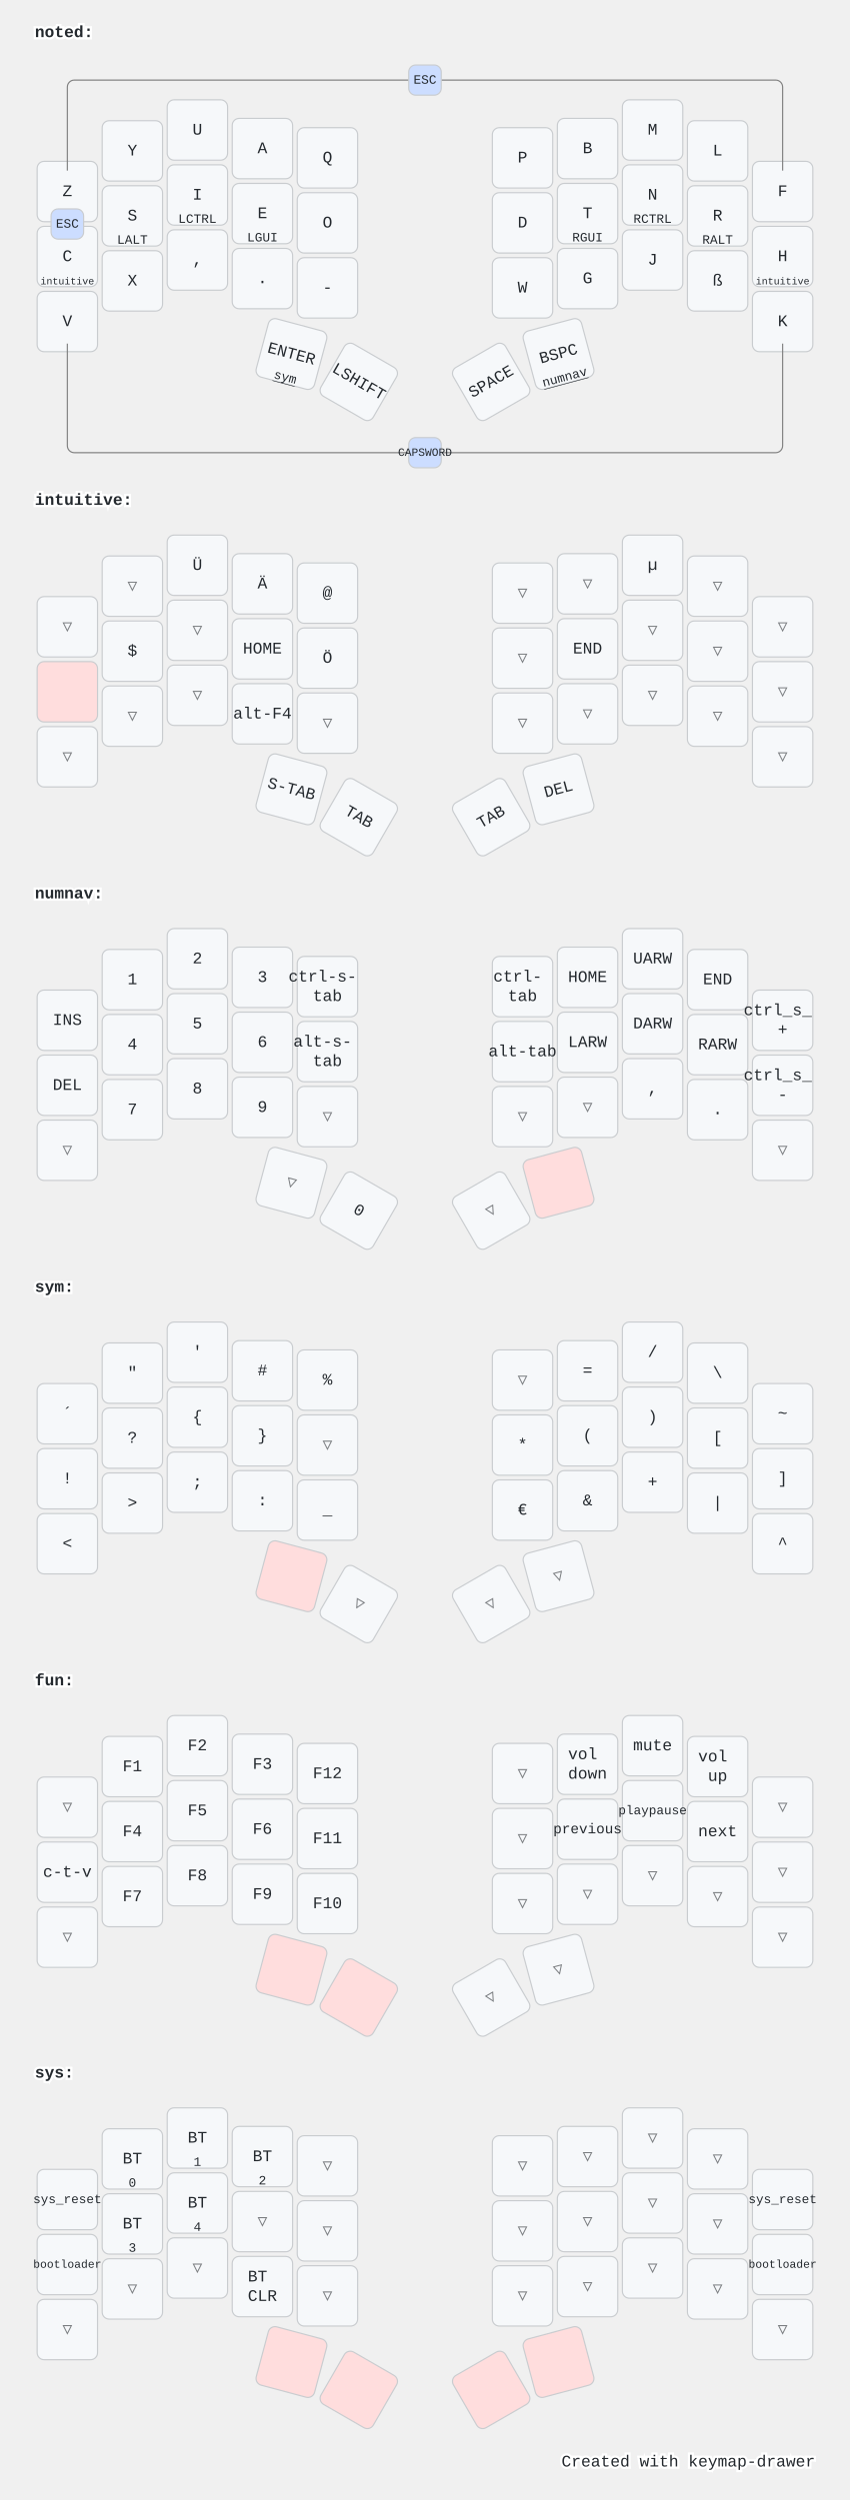
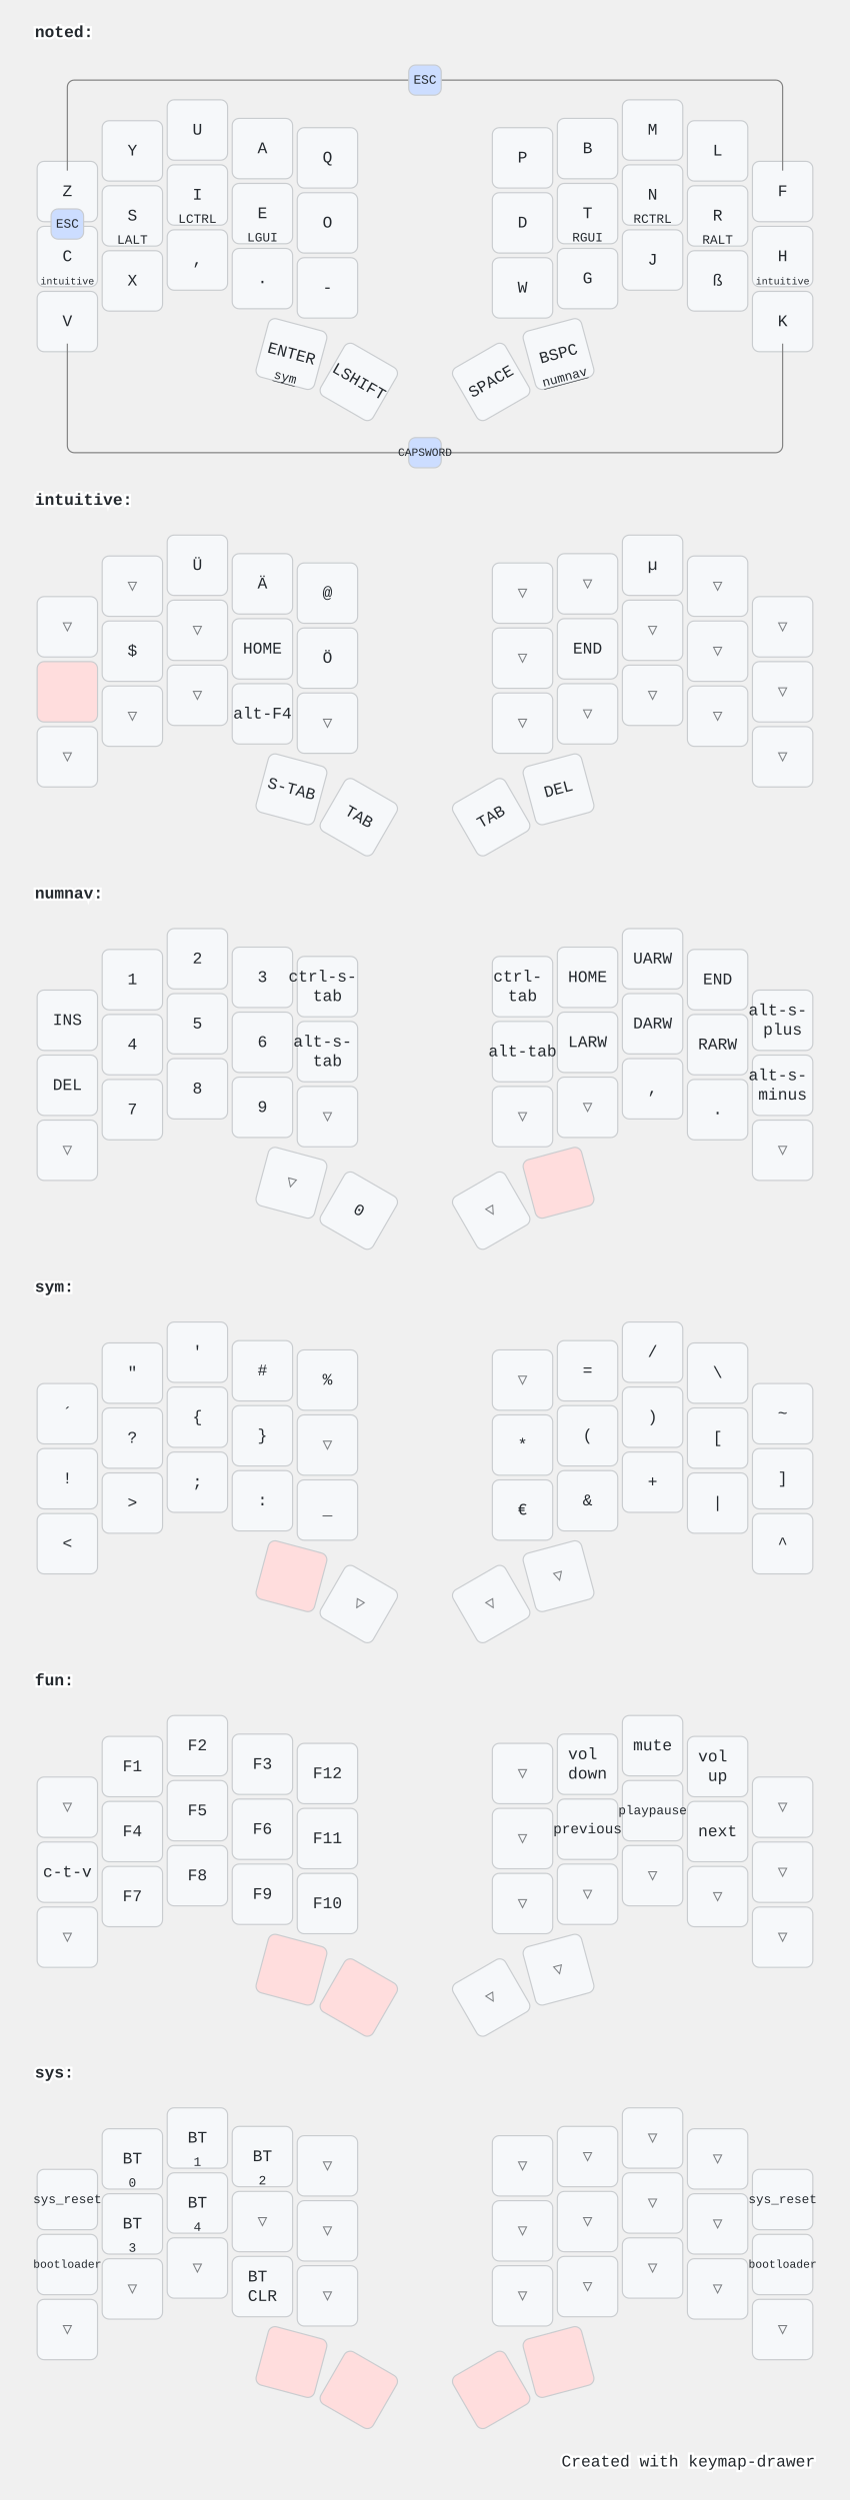
<svg xmlns="http://www.w3.org/2000/svg" width="732" height="2153" viewBox="0 0 732 2153" class="keymap">
  <style>/* inherit to force styles through use tags */
svg path {
    fill: inherit;
}

/* font and background color specifications */
svg.keymap {
    font-family: SFMono-Regular,Consolas,Liberation Mono,Menlo,monospace;
    font-size: 14px;
    font-kerning: normal;
    text-rendering: optimizeLegibility;
    fill: #24292e;
}

/* default key styling */
rect.key {
    fill: #f6f8fa;
}

rect.key, rect.combo {
    stroke: #c9cccf;
    stroke-width: 1;
}

/* default key side styling, only used is draw_key_sides is set */
rect.side {
    filter: brightness(90%);
}

/* color accent for combo boxes */
rect.combo, rect.combo-separate {
    fill: #cdf;
}

/* color accent for held keys */
rect.held, rect.combo.held {
    fill: #fdd;
}

/* color accent for ghost (optional) keys */
rect.ghost, rect.combo.ghost {
    stroke-dasharray: 4, 4;
    stroke-width: 2;
}

text {
    text-anchor: middle;
    dominant-baseline: middle;
}

/* styling for layer labels */
text.label {
    font-weight: bold;
    text-anchor: start;
    stroke: white;
    stroke-width: 4;
    paint-order: stroke;
}

/* styling for optional footer */
text.footer {
    text-anchor: end;
    dominant-baseline: auto;
    stroke: white;
    stroke-width: 4;
    paint-order: stroke;
}

/* styling for combo tap, and key non-tap label text */
text.combo, text.hold, text.shifted, text.left, text.right {
    font-size: 11px;
}

text.hold {
    text-anchor: middle;
    dominant-baseline: auto;
}

text.shifted {
    text-anchor: middle;
    dominant-baseline: hanging;
}

text.left {
    text-anchor: start;
}

text.right {
    text-anchor: end;
}

text.layer-activator {
    text-decoration: underline;
}

/* styling for hold/shifted label text in combo box */
text.combo.hold, text.combo.shifted, text.combo.left, text.combo.right {
    font-size: 8px;
}

/* lighter symbol for transparent keys */
text.trans {
    fill: #7b7e81;
}

/* styling for combo dendrons */
path.combo {
    stroke-width: 1;
    stroke: gray;
    fill: none;
}

/* Start Tabler Icons Cleanup */
/* cannot use height/width with glyphs */
.icon-tabler &gt; path {
    fill: inherit;
    stroke: inherit;
    stroke-width: 2;
}
/* hide tabler's default box */
.icon-tabler &gt; path[stroke="none"][fill="none"] {
    visibility: hidden;
}
/* End Tabler Icons Cleanup */
</style>
  <g transform="translate(30, 0)" class="layer-noted">
    <text x="0" y="28" class="label" id="noted">noted:</text>
    <g transform="translate(0, 84)">
      <g transform="translate(28, 81)" class="key keypos-0">
        <rect rx="6" ry="6" x="-26" y="-26" width="52" height="52" class="key" />
        <text x="0" y="0" class="key tap">Z</text>
      </g>
      <g transform="translate(84, 46)" class="key keypos-1">
        <rect rx="6" ry="6" x="-26" y="-26" width="52" height="52" class="key" />
        <text x="0" y="0" class="key tap">Y</text>
      </g>
      <g transform="translate(140, 28)" class="key keypos-2">
        <rect rx="6" ry="6" x="-26" y="-26" width="52" height="52" class="key" />
        <text x="0" y="0" class="key tap">U</text>
      </g>
      <g transform="translate(196, 44)" class="key keypos-3">
        <rect rx="6" ry="6" x="-26" y="-26" width="52" height="52" class="key" />
        <text x="0" y="0" class="key tap">A</text>
      </g>
      <g transform="translate(252, 52)" class="key keypos-4">
        <rect rx="6" ry="6" x="-26" y="-26" width="52" height="52" class="key" />
        <text x="0" y="0" class="key tap">Q</text>
      </g>
      <g transform="translate(420, 52)" class="key keypos-5">
        <rect rx="6" ry="6" x="-26" y="-26" width="52" height="52" class="key" />
        <text x="0" y="0" class="key tap">P</text>
      </g>
      <g transform="translate(476, 44)" class="key keypos-6">
        <rect rx="6" ry="6" x="-26" y="-26" width="52" height="52" class="key" />
        <text x="0" y="0" class="key tap">B</text>
      </g>
      <g transform="translate(532, 28)" class="key keypos-7">
        <rect rx="6" ry="6" x="-26" y="-26" width="52" height="52" class="key" />
        <text x="0" y="0" class="key tap">M</text>
      </g>
      <g transform="translate(588, 46)" class="key keypos-8">
        <rect rx="6" ry="6" x="-26" y="-26" width="52" height="52" class="key" />
        <text x="0" y="0" class="key tap">L</text>
      </g>
      <g transform="translate(644, 81)" class="key keypos-9">
        <rect rx="6" ry="6" x="-26" y="-26" width="52" height="52" class="key" />
        <text x="0" y="0" class="key tap">F</text>
      </g>
      <g transform="translate(28, 137)" class="key keypos-10">
        <rect rx="6" ry="6" x="-26" y="-26" width="52" height="52" class="key" />
        <text x="0" y="0" class="key tap">C</text>
        <a href="#intuitive">
          <text x="0" y="24" class="key hold layer-activator">
            <tspan style="font-size: 78%">intuitive</tspan>
          </text>
        </a>
      </g>
      <g transform="translate(84, 102)" class="key keypos-11">
        <rect rx="6" ry="6" x="-26" y="-26" width="52" height="52" class="key" />
        <text x="0" y="0" class="key tap">S</text>
        <text x="0" y="24" class="key hold">LALT</text>
      </g>
      <g transform="translate(140, 84)" class="key keypos-12">
        <rect rx="6" ry="6" x="-26" y="-26" width="52" height="52" class="key" />
        <text x="0" y="0" class="key tap">I</text>
        <text x="0" y="24" class="key hold">LCTRL</text>
      </g>
      <g transform="translate(196, 100)" class="key keypos-13">
        <rect rx="6" ry="6" x="-26" y="-26" width="52" height="52" class="key" />
        <text x="0" y="0" class="key tap">E</text>
        <text x="0" y="24" class="key hold">LGUI</text>
      </g>
      <g transform="translate(252, 108)" class="key keypos-14">
        <rect rx="6" ry="6" x="-26" y="-26" width="52" height="52" class="key" />
        <text x="0" y="0" class="key tap">O</text>
      </g>
      <g transform="translate(420, 108)" class="key keypos-15">
        <rect rx="6" ry="6" x="-26" y="-26" width="52" height="52" class="key" />
        <text x="0" y="0" class="key tap">D</text>
      </g>
      <g transform="translate(476, 100)" class="key keypos-16">
        <rect rx="6" ry="6" x="-26" y="-26" width="52" height="52" class="key" />
        <text x="0" y="0" class="key tap">T</text>
        <text x="0" y="24" class="key hold">RGUI</text>
      </g>
      <g transform="translate(532, 84)" class="key keypos-17">
        <rect rx="6" ry="6" x="-26" y="-26" width="52" height="52" class="key" />
        <text x="0" y="0" class="key tap">N</text>
        <text x="0" y="24" class="key hold">RCTRL</text>
      </g>
      <g transform="translate(588, 102)" class="key keypos-18">
        <rect rx="6" ry="6" x="-26" y="-26" width="52" height="52" class="key" />
        <text x="0" y="0" class="key tap">R</text>
        <text x="0" y="24" class="key hold">RALT</text>
      </g>
      <g transform="translate(644, 137)" class="key keypos-19">
        <rect rx="6" ry="6" x="-26" y="-26" width="52" height="52" class="key" />
        <text x="0" y="0" class="key tap">H</text>
        <a href="#intuitive">
          <text x="0" y="24" class="key hold layer-activator">
            <tspan style="font-size: 78%">intuitive</tspan>
          </text>
        </a>
      </g>
      <g transform="translate(28, 193)" class="key keypos-20">
        <rect rx="6" ry="6" x="-26" y="-26" width="52" height="52" class="key" />
        <text x="0" y="0" class="key tap">V</text>
      </g>
      <g transform="translate(84, 158)" class="key keypos-21">
        <rect rx="6" ry="6" x="-26" y="-26" width="52" height="52" class="key" />
        <text x="0" y="0" class="key tap">X</text>
      </g>
      <g transform="translate(140, 140)" class="key keypos-22">
        <rect rx="6" ry="6" x="-26" y="-26" width="52" height="52" class="key" />
        <text x="0" y="0" class="key tap">,</text>
      </g>
      <g transform="translate(196, 156)" class="key keypos-23">
        <rect rx="6" ry="6" x="-26" y="-26" width="52" height="52" class="key" />
        <text x="0" y="0" class="key tap">.</text>
      </g>
      <g transform="translate(252, 164)" class="key keypos-24">
        <rect rx="6" ry="6" x="-26" y="-26" width="52" height="52" class="key" />
        <text x="0" y="0" class="key tap">-</text>
      </g>
      <g transform="translate(420, 164)" class="key keypos-25">
        <rect rx="6" ry="6" x="-26" y="-26" width="52" height="52" class="key" />
        <text x="0" y="0" class="key tap">W</text>
      </g>
      <g transform="translate(476, 156)" class="key keypos-26">
        <rect rx="6" ry="6" x="-26" y="-26" width="52" height="52" class="key" />
        <text x="0" y="0" class="key tap">G</text>
      </g>
      <g transform="translate(532, 140)" class="key keypos-27">
        <rect rx="6" ry="6" x="-26" y="-26" width="52" height="52" class="key" />
        <text x="0" y="0" class="key tap">J</text>
      </g>
      <g transform="translate(588, 158)" class="key keypos-28">
        <rect rx="6" ry="6" x="-26" y="-26" width="52" height="52" class="key" />
        <text x="0" y="0" class="key tap">ß</text>
      </g>
      <g transform="translate(644, 193)" class="key keypos-29">
        <rect rx="6" ry="6" x="-26" y="-26" width="52" height="52" class="key" />
        <text x="0" y="0" class="key tap">K</text>
      </g>
      <g transform="translate(221, 221) rotate(15.0)" class="key keypos-30">
        <rect rx="6" ry="6" x="-26" y="-26" width="52" height="52" class="key" />
        <text x="0" y="0" class="key tap">ENTER</text>
        <a href="#sym">
          <text x="0" y="24" class="key hold layer-activator">sym</text>
        </a>
      </g>
      <g transform="translate(279, 245) rotate(30.0)" class="key keypos-31">
        <rect rx="6" ry="6" x="-26" y="-26" width="52" height="52" class="key" />
        <text x="0" y="0" class="key tap">LSHIFT</text>
      </g>
      <g transform="translate(393, 245) rotate(-30.0)" class="key keypos-32">
        <rect rx="6" ry="6" x="-26" y="-26" width="52" height="52" class="key" />
        <text x="0" y="0" class="key tap">SPACE</text>
      </g>
      <g transform="translate(451, 221) rotate(-15.0)" class="key keypos-33">
        <rect rx="6" ry="6" x="-26" y="-26" width="52" height="52" class="key" />
        <text x="0" y="0" class="key tap">BSPC</text>
        <a href="#numnav">
          <text x="0" y="24" class="key hold layer-activator">numnav</text>
        </a>
      </g>
      <g class="combo combopos-0">
        <rect rx="6" ry="6" x="14" y="96" width="28" height="26" class="combo" />
        <text x="28" y="109" class="combo tap">ESC</text>
      </g>
      <g class="combo combopos-1">
        <path d="M336,-15 h-302 a6.0,6.0 0 0 0 -6.0,6.0 v72" class="combo" />
        <path d="M336,-15 h302 a6.0,6.0 0 0 1 6.0,6.0 v72" class="combo" />
        <rect rx="6" ry="6" x="322" y="-28" width="28" height="26" class="combo" />
        <text x="336" y="-15" class="combo tap">ESC</text>
      </g>
      <g class="combo combopos-2">
        <path d="M336,306 h-302 a6.0,6.0 0 0 1 -6.0,-6.0 v-88" class="combo" />
        <path d="M336,306 h302 a6.0,6.0 0 0 0 6.0,-6.0 v-88" class="combo" />
        <rect rx="6" ry="6" x="322" y="293" width="28" height="26" class="combo" />
        <text x="336" y="306" class="combo tap">
          <tspan style="font-size: 88%">CAPSWORD</tspan>
        </text>
      </g>
    </g>
  </g>
  <g transform="translate(30, 403)" class="layer-intuitive">
    <text x="0" y="28" class="label" id="intuitive">intuitive:</text>
    <g transform="translate(0, 56)">
      <g transform="translate(28, 81)" class="key trans keypos-0">
        <rect rx="6" ry="6" x="-26" y="-26" width="52" height="52" class="key trans" />
        <text x="0" y="0" class="key trans tap">▽</text>
      </g>
      <g transform="translate(84, 46)" class="key trans keypos-1">
        <rect rx="6" ry="6" x="-26" y="-26" width="52" height="52" class="key trans" />
        <text x="0" y="0" class="key trans tap">▽</text>
      </g>
      <g transform="translate(140, 28)" class="key keypos-2">
        <rect rx="6" ry="6" x="-26" y="-26" width="52" height="52" class="key" />
        <text x="0" y="0" class="key tap">Ü</text>
      </g>
      <g transform="translate(196, 44)" class="key keypos-3">
        <rect rx="6" ry="6" x="-26" y="-26" width="52" height="52" class="key" />
        <text x="0" y="0" class="key tap">Ä</text>
      </g>
      <g transform="translate(252, 52)" class="key keypos-4">
        <rect rx="6" ry="6" x="-26" y="-26" width="52" height="52" class="key" />
        <text x="0" y="0" class="key tap">@</text>
      </g>
      <g transform="translate(420, 52)" class="key trans keypos-5">
        <rect rx="6" ry="6" x="-26" y="-26" width="52" height="52" class="key trans" />
        <text x="0" y="0" class="key trans tap">▽</text>
      </g>
      <g transform="translate(476, 44)" class="key trans keypos-6">
        <rect rx="6" ry="6" x="-26" y="-26" width="52" height="52" class="key trans" />
        <text x="0" y="0" class="key trans tap">▽</text>
      </g>
      <g transform="translate(532, 28)" class="key keypos-7">
        <rect rx="6" ry="6" x="-26" y="-26" width="52" height="52" class="key" />
        <text x="0" y="0" class="key tap">µ</text>
      </g>
      <g transform="translate(588, 46)" class="key trans keypos-8">
        <rect rx="6" ry="6" x="-26" y="-26" width="52" height="52" class="key trans" />
        <text x="0" y="0" class="key trans tap">▽</text>
      </g>
      <g transform="translate(644, 81)" class="key trans keypos-9">
        <rect rx="6" ry="6" x="-26" y="-26" width="52" height="52" class="key trans" />
        <text x="0" y="0" class="key trans tap">▽</text>
      </g>
      <g transform="translate(28, 137)" class="key held keypos-10">
        <rect rx="6" ry="6" x="-26" y="-26" width="52" height="52" class="key held" />
      </g>
      <g transform="translate(84, 102)" class="key keypos-11">
        <rect rx="6" ry="6" x="-26" y="-26" width="52" height="52" class="key" />
        <text x="0" y="0" class="key tap">$</text>
      </g>
      <g transform="translate(140, 84)" class="key trans keypos-12">
        <rect rx="6" ry="6" x="-26" y="-26" width="52" height="52" class="key trans" />
        <text x="0" y="0" class="key trans tap">▽</text>
      </g>
      <g transform="translate(196, 100)" class="key keypos-13">
        <rect rx="6" ry="6" x="-26" y="-26" width="52" height="52" class="key" />
        <text x="0" y="0" class="key tap">HOME</text>
      </g>
      <g transform="translate(252, 108)" class="key keypos-14">
        <rect rx="6" ry="6" x="-26" y="-26" width="52" height="52" class="key" />
        <text x="0" y="0" class="key tap">Ö</text>
      </g>
      <g transform="translate(420, 108)" class="key trans keypos-15">
        <rect rx="6" ry="6" x="-26" y="-26" width="52" height="52" class="key trans" />
        <text x="0" y="0" class="key trans tap">▽</text>
      </g>
      <g transform="translate(476, 100)" class="key keypos-16">
        <rect rx="6" ry="6" x="-26" y="-26" width="52" height="52" class="key" />
        <text x="0" y="0" class="key tap">END</text>
      </g>
      <g transform="translate(532, 84)" class="key trans keypos-17">
        <rect rx="6" ry="6" x="-26" y="-26" width="52" height="52" class="key trans" />
        <text x="0" y="0" class="key trans tap">▽</text>
      </g>
      <g transform="translate(588, 102)" class="key trans keypos-18">
        <rect rx="6" ry="6" x="-26" y="-26" width="52" height="52" class="key trans" />
        <text x="0" y="0" class="key trans tap">▽</text>
      </g>
      <g transform="translate(644, 137)" class="key trans keypos-19">
        <rect rx="6" ry="6" x="-26" y="-26" width="52" height="52" class="key trans" />
        <text x="0" y="0" class="key trans tap">▽</text>
      </g>
      <g transform="translate(28, 193)" class="key trans keypos-20">
        <rect rx="6" ry="6" x="-26" y="-26" width="52" height="52" class="key trans" />
        <text x="0" y="0" class="key trans tap">▽</text>
      </g>
      <g transform="translate(84, 158)" class="key trans keypos-21">
        <rect rx="6" ry="6" x="-26" y="-26" width="52" height="52" class="key trans" />
        <text x="0" y="0" class="key trans tap">▽</text>
      </g>
      <g transform="translate(140, 140)" class="key trans keypos-22">
        <rect rx="6" ry="6" x="-26" y="-26" width="52" height="52" class="key trans" />
        <text x="0" y="0" class="key trans tap">▽</text>
      </g>
      <g transform="translate(196, 156)" class="key keypos-23">
        <rect rx="6" ry="6" x="-26" y="-26" width="52" height="52" class="key" />
        <text x="0" y="0" class="key tap">alt-F4</text>
      </g>
      <g transform="translate(252, 164)" class="key trans keypos-24">
        <rect rx="6" ry="6" x="-26" y="-26" width="52" height="52" class="key trans" />
        <text x="0" y="0" class="key trans tap">▽</text>
      </g>
      <g transform="translate(420, 164)" class="key trans keypos-25">
        <rect rx="6" ry="6" x="-26" y="-26" width="52" height="52" class="key trans" />
        <text x="0" y="0" class="key trans tap">▽</text>
      </g>
      <g transform="translate(476, 156)" class="key trans keypos-26">
        <rect rx="6" ry="6" x="-26" y="-26" width="52" height="52" class="key trans" />
        <text x="0" y="0" class="key trans tap">▽</text>
      </g>
      <g transform="translate(532, 140)" class="key trans keypos-27">
        <rect rx="6" ry="6" x="-26" y="-26" width="52" height="52" class="key trans" />
        <text x="0" y="0" class="key trans tap">▽</text>
      </g>
      <g transform="translate(588, 158)" class="key trans keypos-28">
        <rect rx="6" ry="6" x="-26" y="-26" width="52" height="52" class="key trans" />
        <text x="0" y="0" class="key trans tap">▽</text>
      </g>
      <g transform="translate(644, 193)" class="key trans keypos-29">
        <rect rx="6" ry="6" x="-26" y="-26" width="52" height="52" class="key trans" />
        <text x="0" y="0" class="key trans tap">▽</text>
      </g>
      <g transform="translate(221, 221) rotate(15.0)" class="key keypos-30">
        <rect rx="6" ry="6" x="-26" y="-26" width="52" height="52" class="key" />
        <text x="0" y="0" class="key tap">S-TAB</text>
      </g>
      <g transform="translate(279, 245) rotate(30.0)" class="key keypos-31">
        <rect rx="6" ry="6" x="-26" y="-26" width="52" height="52" class="key" />
        <text x="0" y="0" class="key tap">TAB</text>
      </g>
      <g transform="translate(393, 245) rotate(-30.0)" class="key keypos-32">
        <rect rx="6" ry="6" x="-26" y="-26" width="52" height="52" class="key" />
        <text x="0" y="0" class="key tap">TAB</text>
      </g>
      <g transform="translate(451, 221) rotate(-15.0)" class="key keypos-33">
        <rect rx="6" ry="6" x="-26" y="-26" width="52" height="52" class="key" />
        <text x="0" y="0" class="key tap">DEL</text>
      </g>
    </g>
  </g>
  <g transform="translate(30, 742)" class="layer-numnav">
    <text x="0" y="28" class="label" id="numnav">numnav:</text>
    <g transform="translate(0, 56)">
      <g transform="translate(28, 81)" class="key keypos-0">
        <rect rx="6" ry="6" x="-26" y="-26" width="52" height="52" class="key" />
        <text x="0" y="0" class="key tap">INS</text>
      </g>
      <g transform="translate(84, 46)" class="key keypos-1">
        <rect rx="6" ry="6" x="-26" y="-26" width="52" height="52" class="key" />
        <text x="0" y="0" class="key tap">1</text>
      </g>
      <g transform="translate(140, 28)" class="key keypos-2">
        <rect rx="6" ry="6" x="-26" y="-26" width="52" height="52" class="key" />
        <text x="0" y="0" class="key tap">2</text>
      </g>
      <g transform="translate(196, 44)" class="key keypos-3">
        <rect rx="6" ry="6" x="-26" y="-26" width="52" height="52" class="key" />
        <text x="0" y="0" class="key tap">3</text>
      </g>
      <g transform="translate(252, 52)" class="key keypos-4">
        <rect rx="6" ry="6" x="-26" y="-26" width="52" height="52" class="key" />
        <text x="0" y="0" class="key tap">
          <tspan x="0" dy="-0.6em">ctrl-s-</tspan>
          <tspan x="0" dy="1.2em">tab</tspan>
        </text>
      </g>
      <g transform="translate(420, 52)" class="key keypos-5">
        <rect rx="6" ry="6" x="-26" y="-26" width="52" height="52" class="key" />
        <text x="0" y="0" class="key tap">
          <tspan x="0" dy="-0.6em">ctrl-</tspan>
          <tspan x="0" dy="1.2em">tab</tspan>
        </text>
      </g>
      <g transform="translate(476, 44)" class="key keypos-6">
        <rect rx="6" ry="6" x="-26" y="-26" width="52" height="52" class="key" />
        <text x="0" y="0" class="key tap">HOME</text>
      </g>
      <g transform="translate(532, 28)" class="key keypos-7">
        <rect rx="6" ry="6" x="-26" y="-26" width="52" height="52" class="key" />
        <text x="0" y="0" class="key tap">UARW</text>
      </g>
      <g transform="translate(588, 46)" class="key keypos-8">
        <rect rx="6" ry="6" x="-26" y="-26" width="52" height="52" class="key" />
        <text x="0" y="0" class="key tap">END</text>
      </g>
      <g transform="translate(644, 81)" class="key keypos-9">
        <rect rx="6" ry="6" x="-26" y="-26" width="52" height="52" class="key" />
        <text x="0" y="0" class="key tap">
-           <tspan x="0" dy="-0.6em">ctrl_s_</tspan>
-           <tspan x="0" dy="1.2em">+</tspan>
+           <tspan x="0" dy="-0.6em">alt-s-</tspan>
+           <tspan x="0" dy="1.2em">plus</tspan>
        </text>
      </g>
      <g transform="translate(28, 137)" class="key keypos-10">
        <rect rx="6" ry="6" x="-26" y="-26" width="52" height="52" class="key" />
        <text x="0" y="0" class="key tap">DEL</text>
      </g>
      <g transform="translate(84, 102)" class="key keypos-11">
        <rect rx="6" ry="6" x="-26" y="-26" width="52" height="52" class="key" />
        <text x="0" y="0" class="key tap">4</text>
      </g>
      <g transform="translate(140, 84)" class="key keypos-12">
        <rect rx="6" ry="6" x="-26" y="-26" width="52" height="52" class="key" />
        <text x="0" y="0" class="key tap">5</text>
      </g>
      <g transform="translate(196, 100)" class="key keypos-13">
        <rect rx="6" ry="6" x="-26" y="-26" width="52" height="52" class="key" />
        <text x="0" y="0" class="key tap">6</text>
      </g>
      <g transform="translate(252, 108)" class="key keypos-14">
        <rect rx="6" ry="6" x="-26" y="-26" width="52" height="52" class="key" />
        <text x="0" y="0" class="key tap">
          <tspan x="0" dy="-0.6em">alt-s-</tspan>
          <tspan x="0" dy="1.2em">tab</tspan>
        </text>
      </g>
      <g transform="translate(420, 108)" class="key keypos-15">
        <rect rx="6" ry="6" x="-26" y="-26" width="52" height="52" class="key" />
        <text x="0" y="0" class="key tap">alt-tab</text>
      </g>
      <g transform="translate(476, 100)" class="key keypos-16">
        <rect rx="6" ry="6" x="-26" y="-26" width="52" height="52" class="key" />
        <text x="0" y="0" class="key tap">LARW</text>
      </g>
      <g transform="translate(532, 84)" class="key keypos-17">
        <rect rx="6" ry="6" x="-26" y="-26" width="52" height="52" class="key" />
        <text x="0" y="0" class="key tap">DARW</text>
      </g>
      <g transform="translate(588, 102)" class="key keypos-18">
        <rect rx="6" ry="6" x="-26" y="-26" width="52" height="52" class="key" />
        <text x="0" y="0" class="key tap">RARW</text>
      </g>
      <g transform="translate(644, 137)" class="key keypos-19">
        <rect rx="6" ry="6" x="-26" y="-26" width="52" height="52" class="key" />
        <text x="0" y="0" class="key tap">
-           <tspan x="0" dy="-0.6em">ctrl_s_</tspan>
-           <tspan x="0" dy="1.2em">-</tspan>
+           <tspan x="0" dy="-0.6em">alt-s-</tspan>
+           <tspan x="0" dy="1.2em">minus</tspan>
        </text>
      </g>
      <g transform="translate(28, 193)" class="key trans keypos-20">
        <rect rx="6" ry="6" x="-26" y="-26" width="52" height="52" class="key trans" />
        <text x="0" y="0" class="key trans tap">▽</text>
      </g>
      <g transform="translate(84, 158)" class="key keypos-21">
        <rect rx="6" ry="6" x="-26" y="-26" width="52" height="52" class="key" />
        <text x="0" y="0" class="key tap">7</text>
      </g>
      <g transform="translate(140, 140)" class="key keypos-22">
        <rect rx="6" ry="6" x="-26" y="-26" width="52" height="52" class="key" />
        <text x="0" y="0" class="key tap">8</text>
      </g>
      <g transform="translate(196, 156)" class="key keypos-23">
        <rect rx="6" ry="6" x="-26" y="-26" width="52" height="52" class="key" />
        <text x="0" y="0" class="key tap">9</text>
      </g>
      <g transform="translate(252, 164)" class="key trans keypos-24">
        <rect rx="6" ry="6" x="-26" y="-26" width="52" height="52" class="key trans" />
        <text x="0" y="0" class="key trans tap">▽</text>
      </g>
      <g transform="translate(420, 164)" class="key trans keypos-25">
        <rect rx="6" ry="6" x="-26" y="-26" width="52" height="52" class="key trans" />
        <text x="0" y="0" class="key trans tap">▽</text>
      </g>
      <g transform="translate(476, 156)" class="key trans keypos-26">
        <rect rx="6" ry="6" x="-26" y="-26" width="52" height="52" class="key trans" />
        <text x="0" y="0" class="key trans tap">▽</text>
      </g>
      <g transform="translate(532, 140)" class="key keypos-27">
        <rect rx="6" ry="6" x="-26" y="-26" width="52" height="52" class="key" />
        <text x="0" y="0" class="key tap">,</text>
      </g>
      <g transform="translate(588, 158)" class="key keypos-28">
        <rect rx="6" ry="6" x="-26" y="-26" width="52" height="52" class="key" />
        <text x="0" y="0" class="key tap">.</text>
      </g>
      <g transform="translate(644, 193)" class="key trans keypos-29">
        <rect rx="6" ry="6" x="-26" y="-26" width="52" height="52" class="key trans" />
        <text x="0" y="0" class="key trans tap">▽</text>
      </g>
      <g transform="translate(221, 221) rotate(15.0)" class="key trans keypos-30">
        <rect rx="6" ry="6" x="-26" y="-26" width="52" height="52" class="key trans" />
        <text x="0" y="0" class="key trans tap">▽</text>
      </g>
      <g transform="translate(279, 245) rotate(30.0)" class="key keypos-31">
        <rect rx="6" ry="6" x="-26" y="-26" width="52" height="52" class="key" />
        <text x="0" y="0" class="key tap">0</text>
      </g>
      <g transform="translate(393, 245) rotate(-30.0)" class="key trans keypos-32">
        <rect rx="6" ry="6" x="-26" y="-26" width="52" height="52" class="key trans" />
        <text x="0" y="0" class="key trans tap">▽</text>
      </g>
      <g transform="translate(451, 221) rotate(-15.0)" class="key held keypos-33">
        <rect rx="6" ry="6" x="-26" y="-26" width="52" height="52" class="key held" />
      </g>
    </g>
  </g>
  <g transform="translate(30, 1081)" class="layer-sym">
    <text x="0" y="28" class="label" id="sym">sym:</text>
    <g transform="translate(0, 56)">
      <g transform="translate(28, 81)" class="key keypos-0">
        <rect rx="6" ry="6" x="-26" y="-26" width="52" height="52" class="key" />
        <text x="0" y="0" class="key tap">´</text>
      </g>
      <g transform="translate(84, 46)" class="key keypos-1">
        <rect rx="6" ry="6" x="-26" y="-26" width="52" height="52" class="key" />
        <text x="0" y="0" class="key tap">"</text>
      </g>
      <g transform="translate(140, 28)" class="key keypos-2">
        <rect rx="6" ry="6" x="-26" y="-26" width="52" height="52" class="key" />
        <text x="0" y="0" class="key tap">'</text>
      </g>
      <g transform="translate(196, 44)" class="key keypos-3">
        <rect rx="6" ry="6" x="-26" y="-26" width="52" height="52" class="key" />
        <text x="0" y="0" class="key tap">#</text>
      </g>
      <g transform="translate(252, 52)" class="key keypos-4">
        <rect rx="6" ry="6" x="-26" y="-26" width="52" height="52" class="key" />
        <text x="0" y="0" class="key tap">%</text>
      </g>
      <g transform="translate(420, 52)" class="key trans keypos-5">
        <rect rx="6" ry="6" x="-26" y="-26" width="52" height="52" class="key trans" />
        <text x="0" y="0" class="key trans tap">▽</text>
      </g>
      <g transform="translate(476, 44)" class="key keypos-6">
        <rect rx="6" ry="6" x="-26" y="-26" width="52" height="52" class="key" />
        <text x="0" y="0" class="key tap">=</text>
      </g>
      <g transform="translate(532, 28)" class="key keypos-7">
        <rect rx="6" ry="6" x="-26" y="-26" width="52" height="52" class="key" />
        <text x="0" y="0" class="key tap">/</text>
      </g>
      <g transform="translate(588, 46)" class="key keypos-8">
        <rect rx="6" ry="6" x="-26" y="-26" width="52" height="52" class="key" />
        <text x="0" y="0" class="key tap">\</text>
      </g>
      <g transform="translate(644, 81)" class="key keypos-9">
        <rect rx="6" ry="6" x="-26" y="-26" width="52" height="52" class="key" />
        <text x="0" y="0" class="key tap">~</text>
      </g>
      <g transform="translate(28, 137)" class="key keypos-10">
        <rect rx="6" ry="6" x="-26" y="-26" width="52" height="52" class="key" />
        <text x="0" y="0" class="key tap">!</text>
      </g>
      <g transform="translate(84, 102)" class="key keypos-11">
        <rect rx="6" ry="6" x="-26" y="-26" width="52" height="52" class="key" />
        <text x="0" y="0" class="key tap">?</text>
      </g>
      <g transform="translate(140, 84)" class="key keypos-12">
        <rect rx="6" ry="6" x="-26" y="-26" width="52" height="52" class="key" />
        <text x="0" y="0" class="key tap">{</text>
      </g>
      <g transform="translate(196, 100)" class="key keypos-13">
        <rect rx="6" ry="6" x="-26" y="-26" width="52" height="52" class="key" />
        <text x="0" y="0" class="key tap">}</text>
      </g>
      <g transform="translate(252, 108)" class="key trans keypos-14">
        <rect rx="6" ry="6" x="-26" y="-26" width="52" height="52" class="key trans" />
        <text x="0" y="0" class="key trans tap">▽</text>
      </g>
      <g transform="translate(420, 108)" class="key keypos-15">
        <rect rx="6" ry="6" x="-26" y="-26" width="52" height="52" class="key" />
        <text x="0" y="0" class="key tap">*</text>
      </g>
      <g transform="translate(476, 100)" class="key keypos-16">
        <rect rx="6" ry="6" x="-26" y="-26" width="52" height="52" class="key" />
        <text x="0" y="0" class="key tap">(</text>
      </g>
      <g transform="translate(532, 84)" class="key keypos-17">
        <rect rx="6" ry="6" x="-26" y="-26" width="52" height="52" class="key" />
        <text x="0" y="0" class="key tap">)</text>
      </g>
      <g transform="translate(588, 102)" class="key keypos-18">
        <rect rx="6" ry="6" x="-26" y="-26" width="52" height="52" class="key" />
        <text x="0" y="0" class="key tap">[</text>
      </g>
      <g transform="translate(644, 137)" class="key keypos-19">
        <rect rx="6" ry="6" x="-26" y="-26" width="52" height="52" class="key" />
        <text x="0" y="0" class="key tap">]</text>
      </g>
      <g transform="translate(28, 193)" class="key keypos-20">
        <rect rx="6" ry="6" x="-26" y="-26" width="52" height="52" class="key" />
        <text x="0" y="0" class="key tap">&lt;</text>
      </g>
      <g transform="translate(84, 158)" class="key keypos-21">
        <rect rx="6" ry="6" x="-26" y="-26" width="52" height="52" class="key" />
        <text x="0" y="0" class="key tap">&gt;</text>
      </g>
      <g transform="translate(140, 140)" class="key keypos-22">
        <rect rx="6" ry="6" x="-26" y="-26" width="52" height="52" class="key" />
        <text x="0" y="0" class="key tap">;</text>
      </g>
      <g transform="translate(196, 156)" class="key keypos-23">
        <rect rx="6" ry="6" x="-26" y="-26" width="52" height="52" class="key" />
        <text x="0" y="0" class="key tap">:</text>
      </g>
      <g transform="translate(252, 164)" class="key keypos-24">
        <rect rx="6" ry="6" x="-26" y="-26" width="52" height="52" class="key" />
        <text x="0" y="0" class="key tap">_</text>
      </g>
      <g transform="translate(420, 164)" class="key keypos-25">
        <rect rx="6" ry="6" x="-26" y="-26" width="52" height="52" class="key" />
        <text x="0" y="0" class="key tap">€</text>
      </g>
      <g transform="translate(476, 156)" class="key keypos-26">
        <rect rx="6" ry="6" x="-26" y="-26" width="52" height="52" class="key" />
        <text x="0" y="0" class="key tap">&amp;</text>
      </g>
      <g transform="translate(532, 140)" class="key keypos-27">
        <rect rx="6" ry="6" x="-26" y="-26" width="52" height="52" class="key" />
        <text x="0" y="0" class="key tap">+</text>
      </g>
      <g transform="translate(588, 158)" class="key keypos-28">
        <rect rx="6" ry="6" x="-26" y="-26" width="52" height="52" class="key" />
        <text x="0" y="0" class="key tap">|</text>
      </g>
      <g transform="translate(644, 193)" class="key keypos-29">
        <rect rx="6" ry="6" x="-26" y="-26" width="52" height="52" class="key" />
        <text x="0" y="0" class="key tap">^</text>
      </g>
      <g transform="translate(221, 221) rotate(15.0)" class="key held keypos-30">
        <rect rx="6" ry="6" x="-26" y="-26" width="52" height="52" class="key held" />
      </g>
      <g transform="translate(279, 245) rotate(30.0)" class="key trans keypos-31">
        <rect rx="6" ry="6" x="-26" y="-26" width="52" height="52" class="key trans" />
        <text x="0" y="0" class="key trans tap">▽</text>
      </g>
      <g transform="translate(393, 245) rotate(-30.0)" class="key trans keypos-32">
        <rect rx="6" ry="6" x="-26" y="-26" width="52" height="52" class="key trans" />
        <text x="0" y="0" class="key trans tap">▽</text>
      </g>
      <g transform="translate(451, 221) rotate(-15.0)" class="key trans keypos-33">
        <rect rx="6" ry="6" x="-26" y="-26" width="52" height="52" class="key trans" />
        <text x="0" y="0" class="key trans tap">▽</text>
      </g>
    </g>
  </g>
  <g transform="translate(30, 1420)" class="layer-fun">
    <text x="0" y="28" class="label" id="fun">fun:</text>
    <g transform="translate(0, 56)">
      <g transform="translate(28, 81)" class="key trans keypos-0">
        <rect rx="6" ry="6" x="-26" y="-26" width="52" height="52" class="key trans" />
        <text x="0" y="0" class="key trans tap">▽</text>
      </g>
      <g transform="translate(84, 46)" class="key keypos-1">
        <rect rx="6" ry="6" x="-26" y="-26" width="52" height="52" class="key" />
        <text x="0" y="0" class="key tap">F1</text>
      </g>
      <g transform="translate(140, 28)" class="key keypos-2">
        <rect rx="6" ry="6" x="-26" y="-26" width="52" height="52" class="key" />
        <text x="0" y="0" class="key tap">F2</text>
      </g>
      <g transform="translate(196, 44)" class="key keypos-3">
        <rect rx="6" ry="6" x="-26" y="-26" width="52" height="52" class="key" />
        <text x="0" y="0" class="key tap">F3</text>
      </g>
      <g transform="translate(252, 52)" class="key keypos-4">
        <rect rx="6" ry="6" x="-26" y="-26" width="52" height="52" class="key" />
        <text x="0" y="0" class="key tap">F12</text>
      </g>
      <g transform="translate(420, 52)" class="key trans keypos-5">
        <rect rx="6" ry="6" x="-26" y="-26" width="52" height="52" class="key trans" />
        <text x="0" y="0" class="key trans tap">▽</text>
      </g>
      <g transform="translate(476, 44)" class="key keypos-6">
        <rect rx="6" ry="6" x="-26" y="-26" width="52" height="52" class="key" />
        <text x="0" y="0" class="key tap">
          <tspan x="0" dy="-0.6em">vol</tspan>
          <tspan x="0" dy="1.2em">down</tspan>
        </text>
      </g>
      <g transform="translate(532, 28)" class="key keypos-7">
        <rect rx="6" ry="6" x="-26" y="-26" width="52" height="52" class="key" />
        <text x="0" y="0" class="key tap">mute</text>
      </g>
      <g transform="translate(588, 46)" class="key keypos-8">
        <rect rx="6" ry="6" x="-26" y="-26" width="52" height="52" class="key" />
        <text x="0" y="0" class="key tap">
          <tspan x="0" dy="-0.6em">vol</tspan>
          <tspan x="0" dy="1.2em">up</tspan>
        </text>
      </g>
      <g transform="translate(644, 81)" class="key trans keypos-9">
        <rect rx="6" ry="6" x="-26" y="-26" width="52" height="52" class="key trans" />
        <text x="0" y="0" class="key trans tap">▽</text>
      </g>
      <g transform="translate(28, 137)" class="key keypos-10">
        <rect rx="6" ry="6" x="-26" y="-26" width="52" height="52" class="key" />
        <text x="0" y="0" class="key tap">c-t-v</text>
      </g>
      <g transform="translate(84, 102)" class="key keypos-11">
        <rect rx="6" ry="6" x="-26" y="-26" width="52" height="52" class="key" />
        <text x="0" y="0" class="key tap">F4</text>
      </g>
      <g transform="translate(140, 84)" class="key keypos-12">
        <rect rx="6" ry="6" x="-26" y="-26" width="52" height="52" class="key" />
        <text x="0" y="0" class="key tap">F5</text>
      </g>
      <g transform="translate(196, 100)" class="key keypos-13">
        <rect rx="6" ry="6" x="-26" y="-26" width="52" height="52" class="key" />
        <text x="0" y="0" class="key tap">F6</text>
      </g>
      <g transform="translate(252, 108)" class="key keypos-14">
        <rect rx="6" ry="6" x="-26" y="-26" width="52" height="52" class="key" />
        <text x="0" y="0" class="key tap">F11</text>
      </g>
      <g transform="translate(420, 108)" class="key trans keypos-15">
        <rect rx="6" ry="6" x="-26" y="-26" width="52" height="52" class="key trans" />
        <text x="0" y="0" class="key trans tap">▽</text>
      </g>
      <g transform="translate(476, 100)" class="key keypos-16">
        <rect rx="6" ry="6" x="-26" y="-26" width="52" height="52" class="key" />
        <text x="0" y="0" class="key tap">
          <tspan style="font-size: 88%">previous</tspan>
        </text>
      </g>
      <g transform="translate(532, 84)" class="key keypos-17">
        <rect rx="6" ry="6" x="-26" y="-26" width="52" height="52" class="key" />
        <text x="0" y="0" class="key tap">
          <tspan style="font-size: 78%">playpause</tspan>
        </text>
      </g>
      <g transform="translate(588, 102)" class="key keypos-18">
        <rect rx="6" ry="6" x="-26" y="-26" width="52" height="52" class="key" />
        <text x="0" y="0" class="key tap">next</text>
      </g>
      <g transform="translate(644, 137)" class="key trans keypos-19">
        <rect rx="6" ry="6" x="-26" y="-26" width="52" height="52" class="key trans" />
        <text x="0" y="0" class="key trans tap">▽</text>
      </g>
      <g transform="translate(28, 193)" class="key trans keypos-20">
        <rect rx="6" ry="6" x="-26" y="-26" width="52" height="52" class="key trans" />
        <text x="0" y="0" class="key trans tap">▽</text>
      </g>
      <g transform="translate(84, 158)" class="key keypos-21">
        <rect rx="6" ry="6" x="-26" y="-26" width="52" height="52" class="key" />
        <text x="0" y="0" class="key tap">F7</text>
      </g>
      <g transform="translate(140, 140)" class="key keypos-22">
        <rect rx="6" ry="6" x="-26" y="-26" width="52" height="52" class="key" />
        <text x="0" y="0" class="key tap">F8</text>
      </g>
      <g transform="translate(196, 156)" class="key keypos-23">
        <rect rx="6" ry="6" x="-26" y="-26" width="52" height="52" class="key" />
        <text x="0" y="0" class="key tap">F9</text>
      </g>
      <g transform="translate(252, 164)" class="key keypos-24">
        <rect rx="6" ry="6" x="-26" y="-26" width="52" height="52" class="key" />
        <text x="0" y="0" class="key tap">F10</text>
      </g>
      <g transform="translate(420, 164)" class="key trans keypos-25">
        <rect rx="6" ry="6" x="-26" y="-26" width="52" height="52" class="key trans" />
        <text x="0" y="0" class="key trans tap">▽</text>
      </g>
      <g transform="translate(476, 156)" class="key trans keypos-26">
        <rect rx="6" ry="6" x="-26" y="-26" width="52" height="52" class="key trans" />
        <text x="0" y="0" class="key trans tap">▽</text>
      </g>
      <g transform="translate(532, 140)" class="key trans keypos-27">
        <rect rx="6" ry="6" x="-26" y="-26" width="52" height="52" class="key trans" />
        <text x="0" y="0" class="key trans tap">▽</text>
      </g>
      <g transform="translate(588, 158)" class="key trans keypos-28">
        <rect rx="6" ry="6" x="-26" y="-26" width="52" height="52" class="key trans" />
        <text x="0" y="0" class="key trans tap">▽</text>
      </g>
      <g transform="translate(644, 193)" class="key trans keypos-29">
        <rect rx="6" ry="6" x="-26" y="-26" width="52" height="52" class="key trans" />
        <text x="0" y="0" class="key trans tap">▽</text>
      </g>
      <g transform="translate(221, 221) rotate(15.0)" class="key held keypos-30">
        <rect rx="6" ry="6" x="-26" y="-26" width="52" height="52" class="key held" />
      </g>
      <g transform="translate(279, 245) rotate(30.0)" class="key held keypos-31">
        <rect rx="6" ry="6" x="-26" y="-26" width="52" height="52" class="key held" />
      </g>
      <g transform="translate(393, 245) rotate(-30.0)" class="key trans keypos-32">
        <rect rx="6" ry="6" x="-26" y="-26" width="52" height="52" class="key trans" />
        <text x="0" y="0" class="key trans tap">▽</text>
      </g>
      <g transform="translate(451, 221) rotate(-15.0)" class="key trans keypos-33">
        <rect rx="6" ry="6" x="-26" y="-26" width="52" height="52" class="key trans" />
        <text x="0" y="0" class="key trans tap">▽</text>
      </g>
    </g>
  </g>
  <g transform="translate(30, 1758)" class="layer-sys">
    <text x="0" y="28" class="label" id="sys">sys:</text>
    <g transform="translate(0, 56)">
      <g transform="translate(28, 81)" class="key keypos-0">
        <rect rx="6" ry="6" x="-26" y="-26" width="52" height="52" class="key" />
        <text x="0" y="0" class="key tap">
          <tspan style="font-size: 78%">sys_reset</tspan>
        </text>
      </g>
      <g transform="translate(84, 46)" class="key keypos-1">
        <rect rx="6" ry="6" x="-26" y="-26" width="52" height="52" class="key" />
        <text x="0" y="0" class="key tap">BT</text>
        <text x="0" y="24" class="key hold">0</text>
      </g>
      <g transform="translate(140, 28)" class="key keypos-2">
        <rect rx="6" ry="6" x="-26" y="-26" width="52" height="52" class="key" />
        <text x="0" y="0" class="key tap">BT</text>
        <text x="0" y="24" class="key hold">1</text>
      </g>
      <g transform="translate(196, 44)" class="key keypos-3">
        <rect rx="6" ry="6" x="-26" y="-26" width="52" height="52" class="key" />
        <text x="0" y="0" class="key tap">BT</text>
        <text x="0" y="24" class="key hold">2</text>
      </g>
      <g transform="translate(252, 52)" class="key trans keypos-4">
        <rect rx="6" ry="6" x="-26" y="-26" width="52" height="52" class="key trans" />
        <text x="0" y="0" class="key trans tap">▽</text>
      </g>
      <g transform="translate(420, 52)" class="key trans keypos-5">
        <rect rx="6" ry="6" x="-26" y="-26" width="52" height="52" class="key trans" />
        <text x="0" y="0" class="key trans tap">▽</text>
      </g>
      <g transform="translate(476, 44)" class="key trans keypos-6">
        <rect rx="6" ry="6" x="-26" y="-26" width="52" height="52" class="key trans" />
        <text x="0" y="0" class="key trans tap">▽</text>
      </g>
      <g transform="translate(532, 28)" class="key trans keypos-7">
        <rect rx="6" ry="6" x="-26" y="-26" width="52" height="52" class="key trans" />
        <text x="0" y="0" class="key trans tap">▽</text>
      </g>
      <g transform="translate(588, 46)" class="key trans keypos-8">
        <rect rx="6" ry="6" x="-26" y="-26" width="52" height="52" class="key trans" />
        <text x="0" y="0" class="key trans tap">▽</text>
      </g>
      <g transform="translate(644, 81)" class="key keypos-9">
        <rect rx="6" ry="6" x="-26" y="-26" width="52" height="52" class="key" />
        <text x="0" y="0" class="key tap">
          <tspan style="font-size: 78%">sys_reset</tspan>
        </text>
      </g>
      <g transform="translate(28, 137)" class="key keypos-10">
        <rect rx="6" ry="6" x="-26" y="-26" width="52" height="52" class="key" />
        <text x="0" y="0" class="key tap">
          <tspan style="font-size: 70%">bootloader</tspan>
        </text>
      </g>
      <g transform="translate(84, 102)" class="key keypos-11">
        <rect rx="6" ry="6" x="-26" y="-26" width="52" height="52" class="key" />
        <text x="0" y="0" class="key tap">BT</text>
        <text x="0" y="24" class="key hold">3</text>
      </g>
      <g transform="translate(140, 84)" class="key keypos-12">
        <rect rx="6" ry="6" x="-26" y="-26" width="52" height="52" class="key" />
        <text x="0" y="0" class="key tap">BT</text>
        <text x="0" y="24" class="key hold">4</text>
      </g>
      <g transform="translate(196, 100)" class="key trans keypos-13">
        <rect rx="6" ry="6" x="-26" y="-26" width="52" height="52" class="key trans" />
        <text x="0" y="0" class="key trans tap">▽</text>
      </g>
      <g transform="translate(252, 108)" class="key trans keypos-14">
        <rect rx="6" ry="6" x="-26" y="-26" width="52" height="52" class="key trans" />
        <text x="0" y="0" class="key trans tap">▽</text>
      </g>
      <g transform="translate(420, 108)" class="key trans keypos-15">
        <rect rx="6" ry="6" x="-26" y="-26" width="52" height="52" class="key trans" />
        <text x="0" y="0" class="key trans tap">▽</text>
      </g>
      <g transform="translate(476, 100)" class="key trans keypos-16">
        <rect rx="6" ry="6" x="-26" y="-26" width="52" height="52" class="key trans" />
        <text x="0" y="0" class="key trans tap">▽</text>
      </g>
      <g transform="translate(532, 84)" class="key trans keypos-17">
        <rect rx="6" ry="6" x="-26" y="-26" width="52" height="52" class="key trans" />
        <text x="0" y="0" class="key trans tap">▽</text>
      </g>
      <g transform="translate(588, 102)" class="key trans keypos-18">
        <rect rx="6" ry="6" x="-26" y="-26" width="52" height="52" class="key trans" />
        <text x="0" y="0" class="key trans tap">▽</text>
      </g>
      <g transform="translate(644, 137)" class="key keypos-19">
        <rect rx="6" ry="6" x="-26" y="-26" width="52" height="52" class="key" />
        <text x="0" y="0" class="key tap">
          <tspan style="font-size: 70%">bootloader</tspan>
        </text>
      </g>
      <g transform="translate(28, 193)" class="key trans keypos-20">
        <rect rx="6" ry="6" x="-26" y="-26" width="52" height="52" class="key trans" />
        <text x="0" y="0" class="key trans tap">▽</text>
      </g>
      <g transform="translate(84, 158)" class="key trans keypos-21">
        <rect rx="6" ry="6" x="-26" y="-26" width="52" height="52" class="key trans" />
        <text x="0" y="0" class="key trans tap">▽</text>
      </g>
      <g transform="translate(140, 140)" class="key trans keypos-22">
        <rect rx="6" ry="6" x="-26" y="-26" width="52" height="52" class="key trans" />
        <text x="0" y="0" class="key trans tap">▽</text>
      </g>
      <g transform="translate(196, 156)" class="key keypos-23">
        <rect rx="6" ry="6" x="-26" y="-26" width="52" height="52" class="key" />
        <text x="0" y="0" class="key tap">
          <tspan x="0" dy="-0.6em">BT</tspan>
          <tspan x="0" dy="1.2em">CLR</tspan>
        </text>
      </g>
      <g transform="translate(252, 164)" class="key trans keypos-24">
        <rect rx="6" ry="6" x="-26" y="-26" width="52" height="52" class="key trans" />
        <text x="0" y="0" class="key trans tap">▽</text>
      </g>
      <g transform="translate(420, 164)" class="key trans keypos-25">
        <rect rx="6" ry="6" x="-26" y="-26" width="52" height="52" class="key trans" />
        <text x="0" y="0" class="key trans tap">▽</text>
      </g>
      <g transform="translate(476, 156)" class="key trans keypos-26">
        <rect rx="6" ry="6" x="-26" y="-26" width="52" height="52" class="key trans" />
        <text x="0" y="0" class="key trans tap">▽</text>
      </g>
      <g transform="translate(532, 140)" class="key trans keypos-27">
        <rect rx="6" ry="6" x="-26" y="-26" width="52" height="52" class="key trans" />
        <text x="0" y="0" class="key trans tap">▽</text>
      </g>
      <g transform="translate(588, 158)" class="key trans keypos-28">
        <rect rx="6" ry="6" x="-26" y="-26" width="52" height="52" class="key trans" />
        <text x="0" y="0" class="key trans tap">▽</text>
      </g>
      <g transform="translate(644, 193)" class="key trans keypos-29">
        <rect rx="6" ry="6" x="-26" y="-26" width="52" height="52" class="key trans" />
        <text x="0" y="0" class="key trans tap">▽</text>
      </g>
      <g transform="translate(221, 221) rotate(15.0)" class="key held keypos-30">
        <rect rx="6" ry="6" x="-26" y="-26" width="52" height="52" class="key held" />
      </g>
      <g transform="translate(279, 245) rotate(30.0)" class="key held keypos-31">
        <rect rx="6" ry="6" x="-26" y="-26" width="52" height="52" class="key held" />
      </g>
      <g transform="translate(393, 245) rotate(-30.0)" class="key held keypos-32">
        <rect rx="6" ry="6" x="-26" y="-26" width="52" height="52" class="key held" />
      </g>
      <g transform="translate(451, 221) rotate(-15.0)" class="key held keypos-33">
        <rect rx="6" ry="6" x="-26" y="-26" width="52" height="52" class="key held" />
      </g>
    </g>
  </g>
  <text x="702.0" y="2125.0" class="footer">Created with <a href="https://github.com/caksoylar/keymap-drawer">keymap-drawer</a>
  </text>
</svg>
